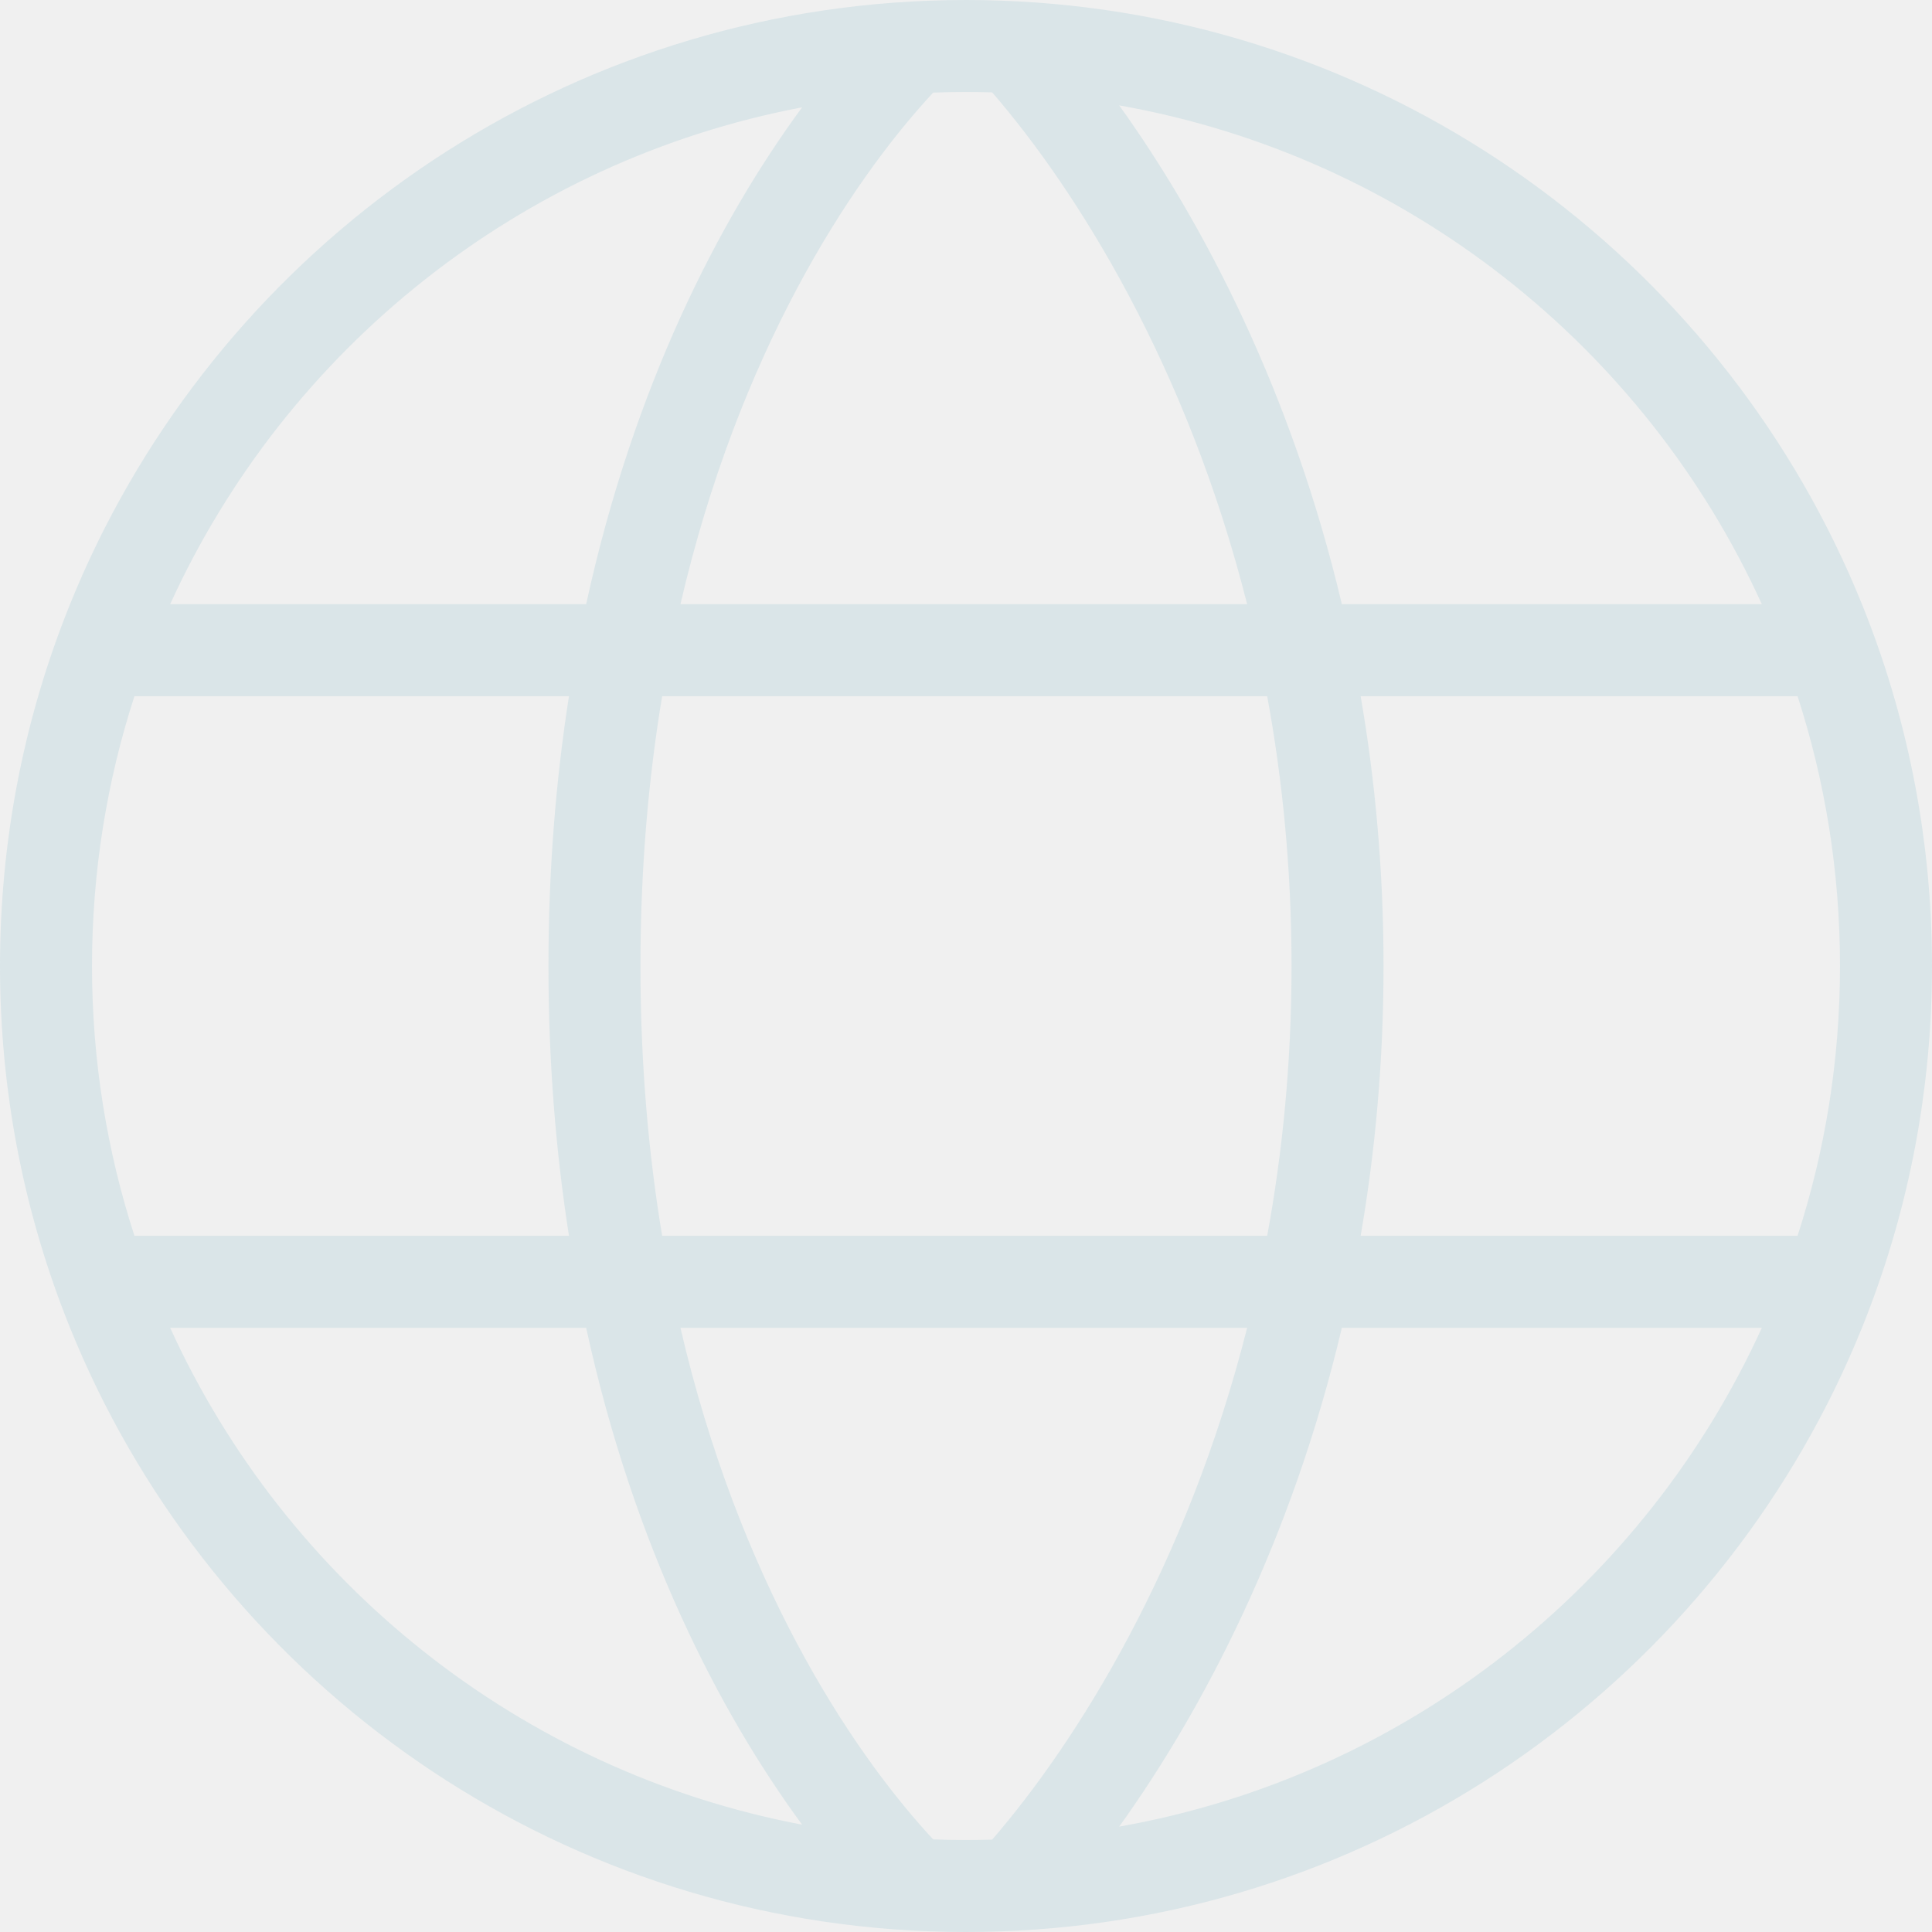
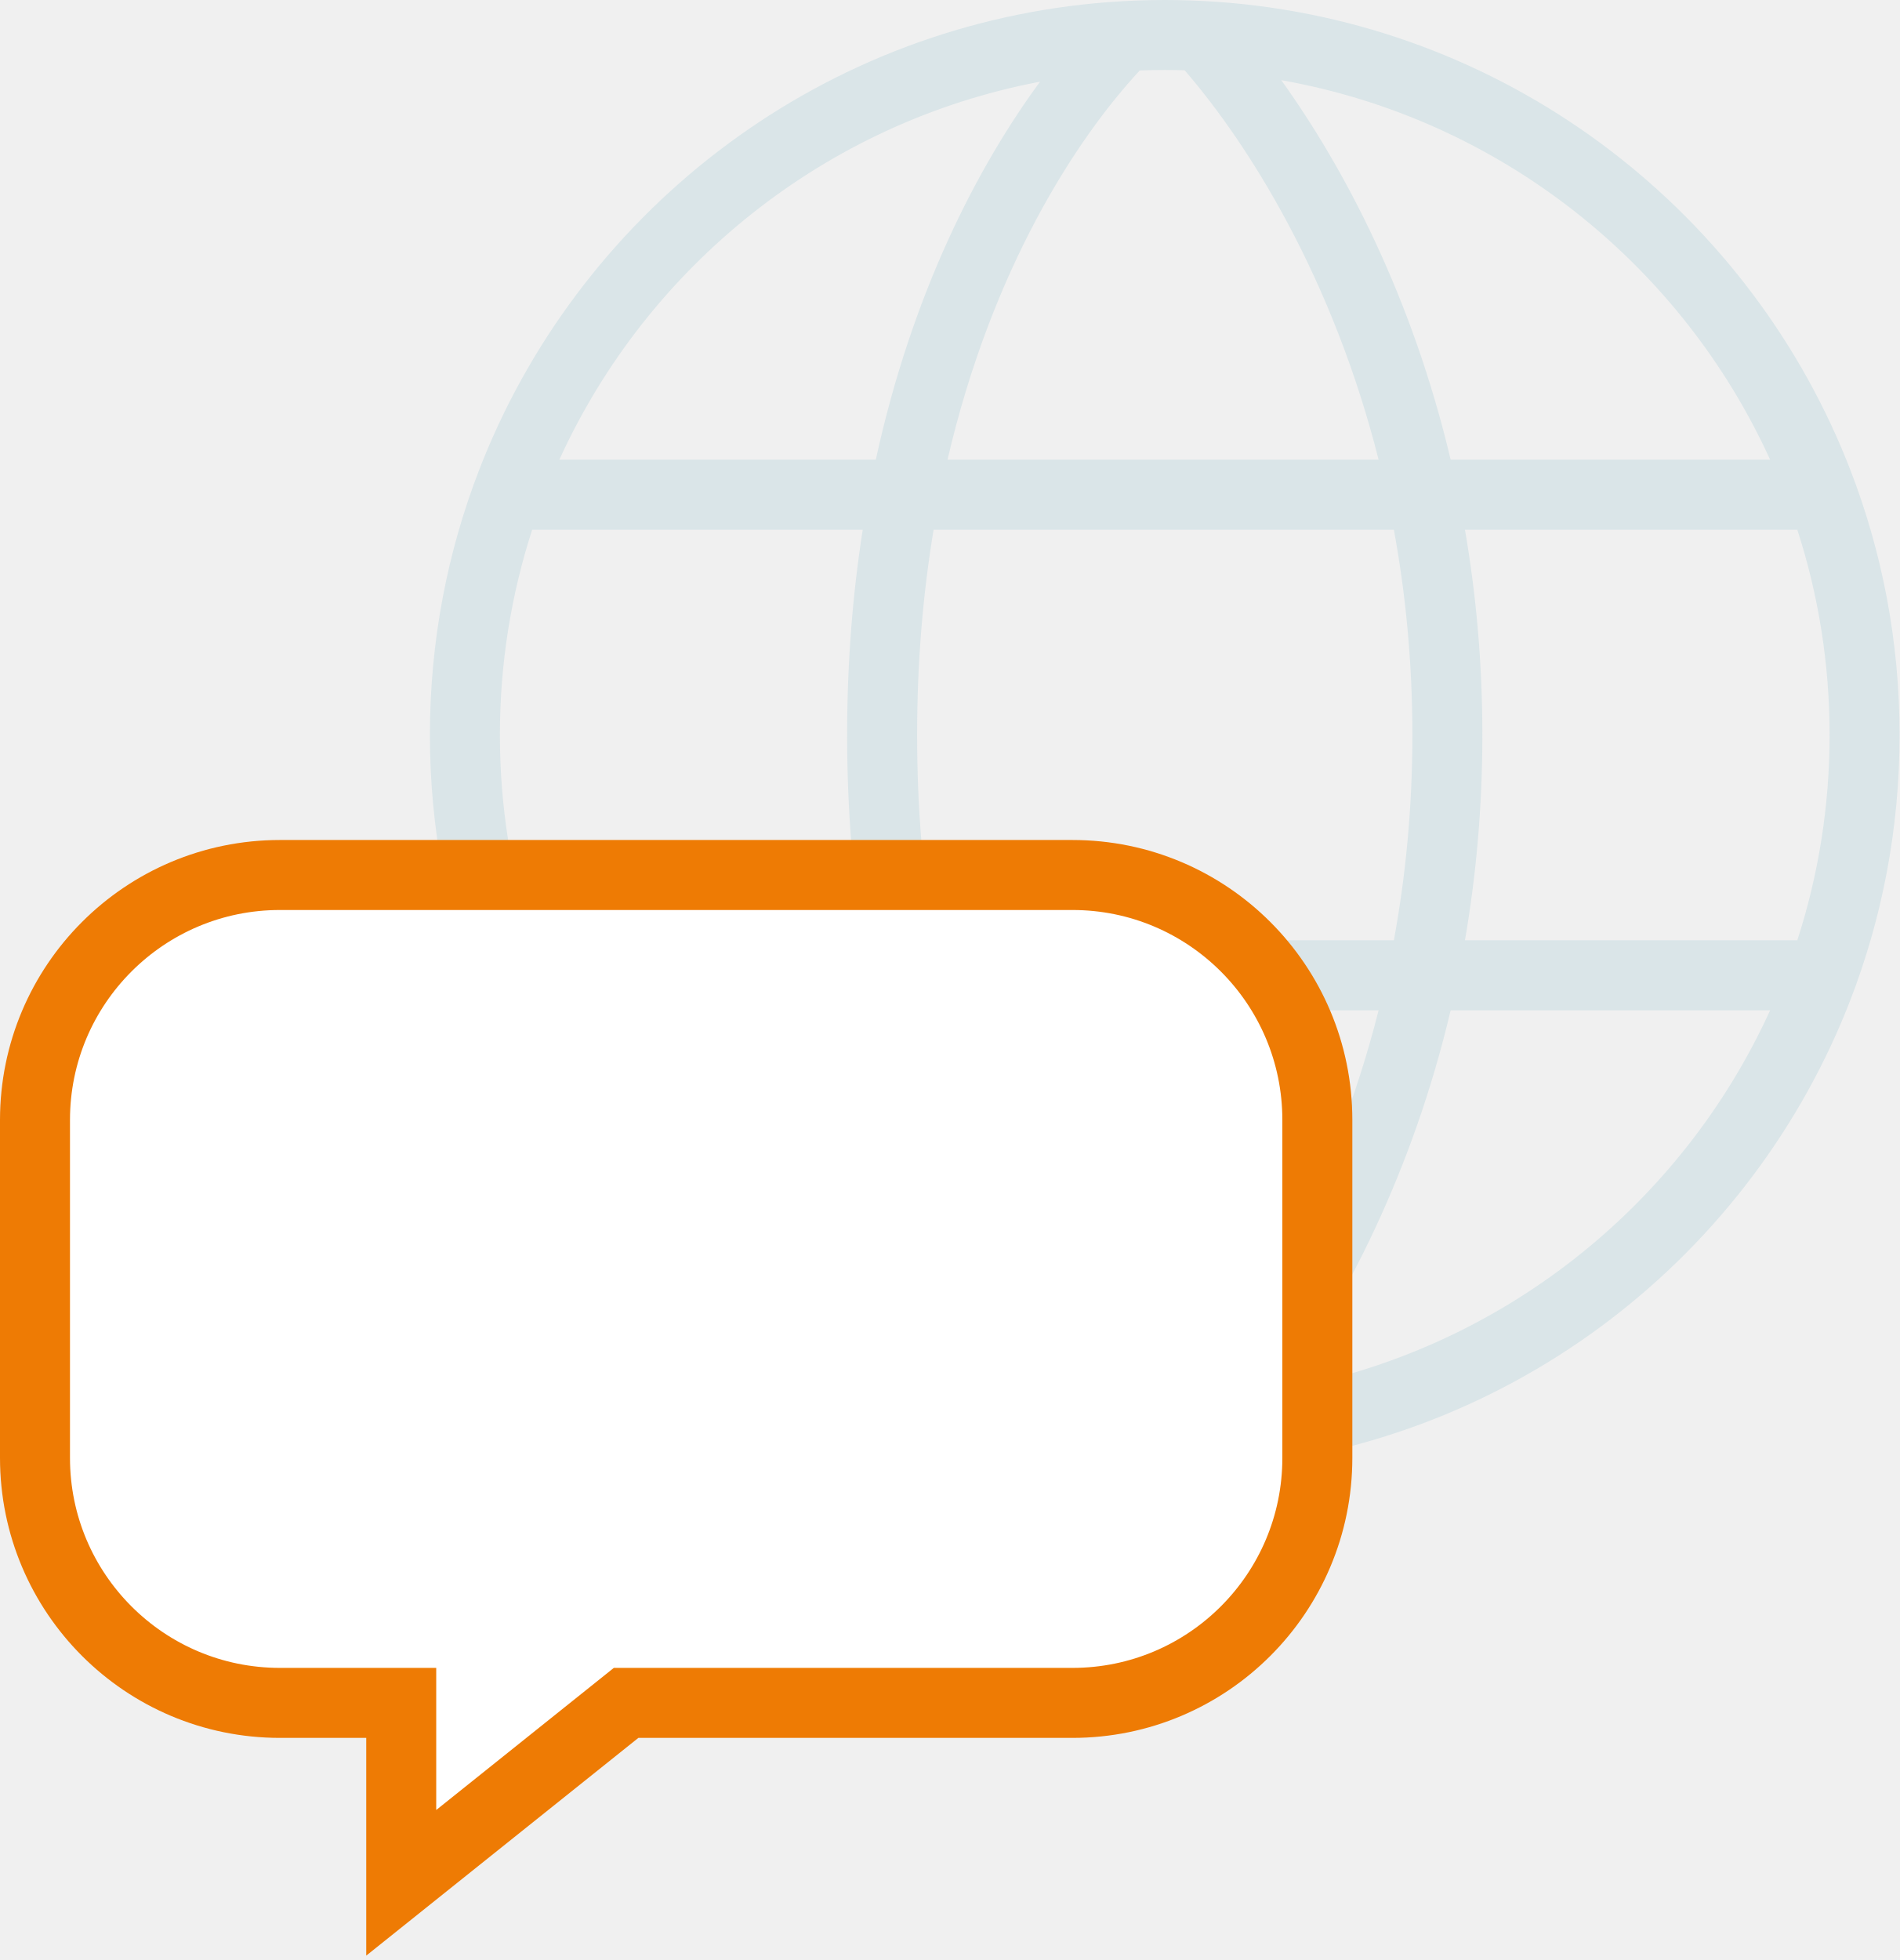
- <svg xmlns="http://www.w3.org/2000/svg" width="147" height="147" viewBox="0 0 147 147" fill="none">
-   <path fill-rule="evenodd" clip-rule="evenodd" d="M67.903 146.79C69.75 146.929 71.617 147 73.5 147C75.257 147 77 146.938 78.726 146.817C107.317 144.809 131.396 126.448 141.671 101.029C141.8 100.708 141.928 100.387 142.053 100.064C145.248 91.825 147 82.867 147 73.5C147 64.133 145.248 55.175 142.053 46.936C141.928 46.613 141.8 46.292 141.671 45.971C131.396 20.552 107.317 2.191 78.726 0.183C77 0.062 75.257 0 73.5 0C71.617 0 69.75 0.071 67.903 0.21C39.475 2.351 15.559 20.662 5.329 45.971C5.2 46.292 5.072 46.613 4.947 46.936C1.752 55.175 0 64.133 0 73.5C0 82.867 1.752 91.825 4.947 100.064C5.072 100.387 5.2 100.708 5.329 101.029C15.559 126.338 39.475 144.649 67.903 146.79ZM71.001 139.954C71.83 139.985 72.663 140 73.5 140C74.166 140 74.829 139.99 75.491 139.971C81.925 132.528 90.3 119.203 94.891 101.029H51.773C56.19 120.044 64.556 133.009 71.001 139.954ZM44.599 101.029C48.216 117.635 54.726 130.262 61.03 138.833C39.569 134.761 21.758 120.377 12.948 101.029H44.599ZM50.381 94.029H96.417C97.585 87.681 98.269 80.826 98.269 73.5C98.269 66.174 97.585 59.319 96.417 52.971H50.381C49.337 59.244 48.731 66.087 48.731 73.5C48.731 80.913 49.337 87.756 50.381 94.029ZM43.291 52.971C42.298 59.306 41.731 66.15 41.731 73.5C41.731 80.85 42.298 87.694 43.291 94.029H10.229C8.133 87.563 7 80.664 7 73.5C7 66.336 8.133 59.437 10.229 52.971H43.291ZM51.773 45.971H94.891C90.3 27.797 81.925 14.472 75.491 7.029C74.829 7.01 74.166 7 73.5 7C72.663 7 71.83 7.015 71.001 7.046C64.556 13.991 56.19 26.956 51.773 45.971ZM61.03 8.167C54.726 16.738 48.216 29.365 44.599 45.971H12.948C21.758 26.623 39.569 12.239 61.03 8.167ZM85.156 8.018C91.499 16.851 98.253 29.711 102.098 45.971H134.052C125.131 26.379 106.981 11.877 85.156 8.018ZM136.771 52.971H103.528C104.632 59.367 105.269 66.221 105.269 73.5C105.269 80.779 104.632 87.633 103.528 94.029H136.771C138.867 87.563 140 80.664 140 73.5C140 66.336 138.867 59.437 136.771 52.971ZM134.052 101.029H102.098C98.253 117.289 91.499 130.149 85.156 138.982C106.981 135.123 125.131 120.621 134.052 101.029Z" fill="#DAE5E8" />
+ <svg xmlns="http://www.w3.org/2000/svg" width="190" height="196" viewBox="0 0 190 196" fill="none">
+   <path fill-rule="evenodd" clip-rule="evenodd" d="M110.903 146.79C112.75 146.929 114.617 147 116.5 147C118.257 147 120 146.938 121.726 146.817C150.317 144.809 174.396 126.448 184.671 101.029C184.8 100.708 184.928 100.387 185.053 100.064C188.248 91.825 190 82.867 190 73.5C190 64.133 188.248 55.175 185.053 46.936C184.928 46.613 184.8 46.292 184.671 45.971C174.396 20.552 150.317 2.191 121.726 0.183C120 0.062 118.257 0 116.5 0C114.617 0 112.75 0.071 110.903 0.21C82.475 2.351 58.559 20.662 48.329 45.971C48.2 46.292 48.072 46.613 47.947 46.936C44.752 55.175 43 64.133 43 73.5C43 82.867 44.752 91.825 47.947 100.064C48.072 100.387 48.2 100.708 48.329 101.029C58.559 126.338 82.475 144.649 110.903 146.79ZM114.001 139.954C114.83 139.985 115.663 140 116.5 140C117.166 140 117.829 139.99 118.491 139.971C124.925 132.528 133.3 119.203 137.891 101.029H94.773C99.19 120.044 107.557 133.009 114.001 139.954ZM87.599 101.029C91.216 117.635 97.726 130.262 104.03 138.833C82.569 134.761 64.758 120.377 55.948 101.029H87.599ZM93.381 94.029H139.417C140.585 87.681 141.269 80.826 141.269 73.5C141.269 66.174 140.585 59.319 139.417 52.971H93.381C92.337 59.244 91.731 66.087 91.731 73.5C91.731 80.913 92.337 87.756 93.381 94.029ZM86.291 52.971C85.298 59.306 84.731 66.15 84.731 73.5C84.731 80.85 85.298 87.694 86.291 94.029H53.229C51.133 87.563 50 80.664 50 73.5C50 66.336 51.133 59.437 53.229 52.971H86.291ZM94.773 45.971H137.891C133.3 27.797 124.925 14.472 118.491 7.029C117.829 7.01 117.166 7 116.5 7C115.663 7 114.83 7.015 114.001 7.046C107.557 13.991 99.19 26.956 94.773 45.971ZM104.03 8.167C97.726 16.738 91.216 29.365 87.599 45.971H55.948C64.758 26.623 82.569 12.239 104.03 8.167ZM128.156 8.018C134.499 16.851 141.253 29.711 145.098 45.971H177.052C168.131 26.379 149.981 11.877 128.156 8.018ZM179.771 52.971H146.528C147.632 59.367 148.269 66.221 148.269 73.5C148.269 80.779 147.632 87.633 146.528 94.029H179.771C181.867 87.563 183 80.664 183 73.5C183 66.336 181.867 59.437 179.771 52.971ZM177.052 101.029H145.098C141.253 117.289 134.499 130.149 128.156 138.982C149.981 135.123 168.131 120.621 177.052 101.029Z" fill="#DAE5E8" />
+   <path d="M28 170.289H40.132V181V188.282L45.818 183.733L62.623 170.289H107.263C120.794 170.289 131.763 159.32 131.763 145.789V112C131.763 98.469 120.794 87.5 107.263 87.5H28C14.469 87.5 3.5 98.469 3.5 112V145.789C3.5 159.32 14.469 170.289 28 170.289Z" fill="white" stroke="#EE7B04" stroke-width="7" />
</svg>
